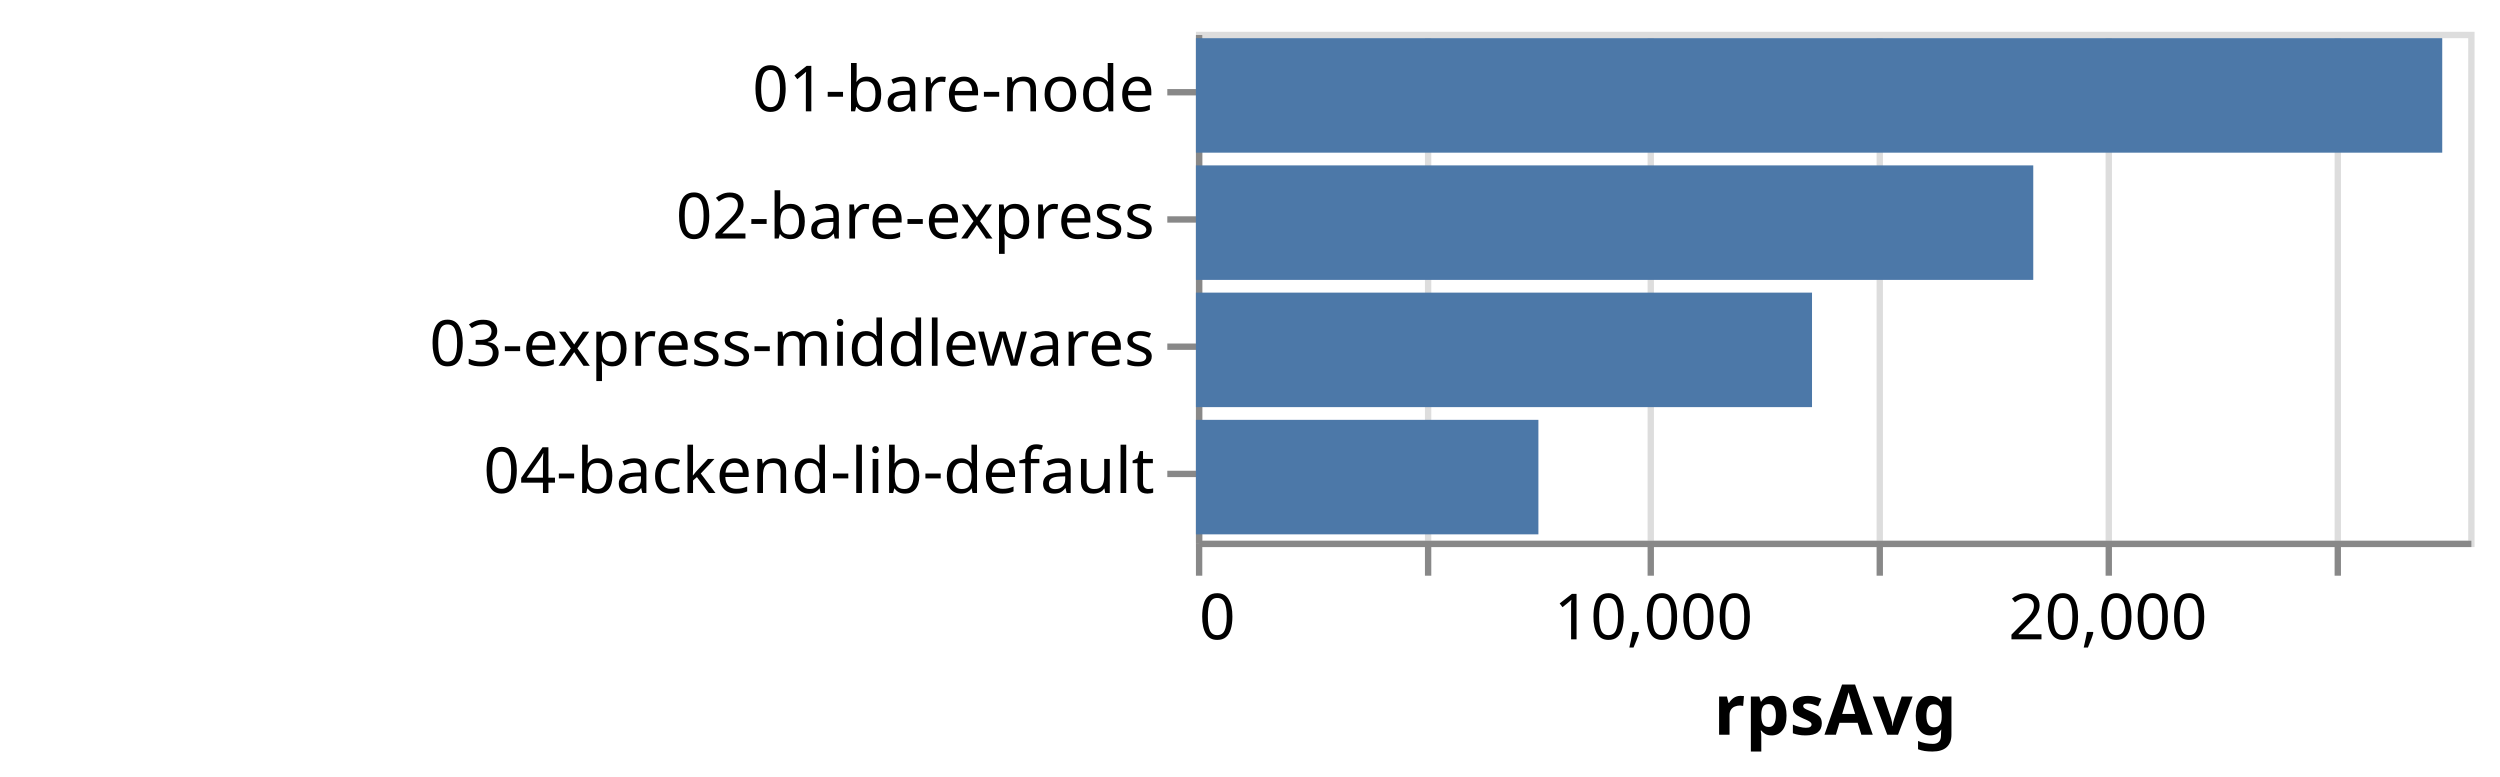
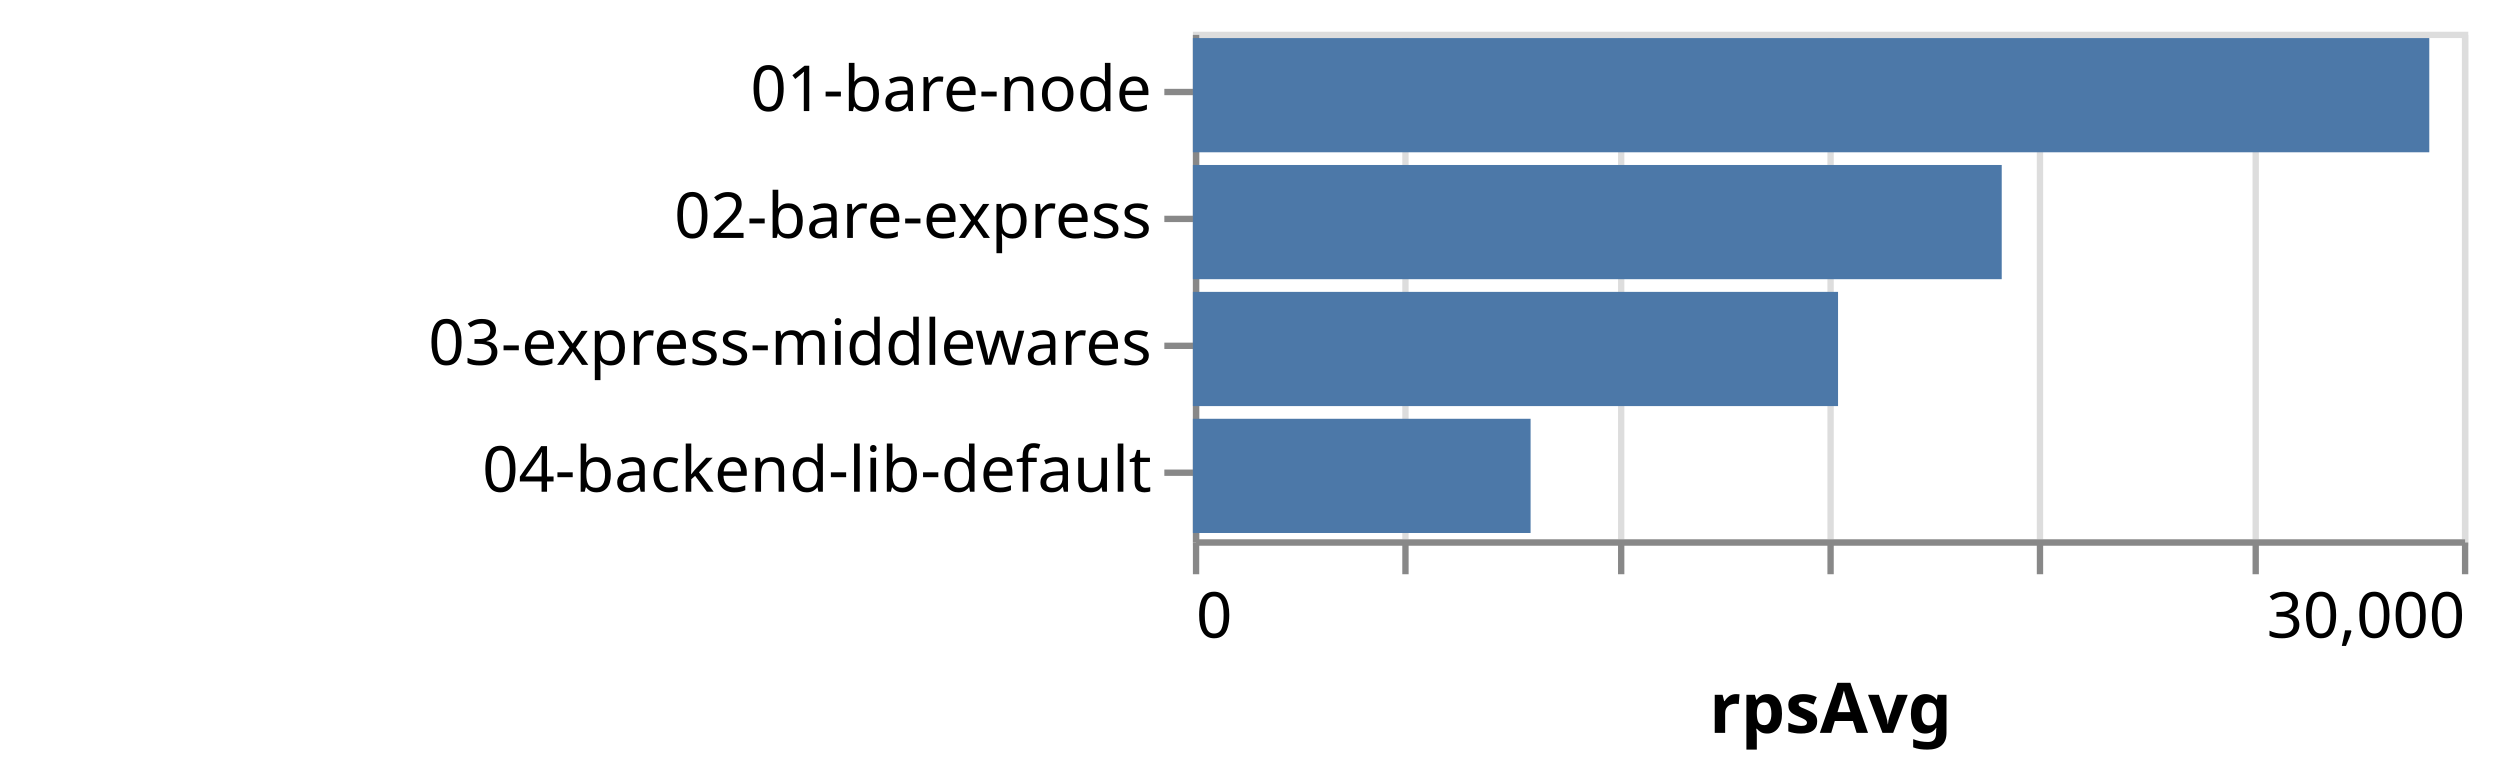
- <svg xmlns="http://www.w3.org/2000/svg" class="marks" width="393" height="122" viewBox="0 0 393 122" version="1.1">
+ <svg xmlns="http://www.w3.org/2000/svg" class="marks" width="394" height="122" viewBox="0 0 394 122" version="1.1">
  <g transform="translate(188,5)">
    <g class="mark-group role-frame root">
      <g transform="translate(0,0)">
        <path class="background" d="M0.5,0.5h200v80h-200Z" style="fill: none; stroke: #ddd;" />
        <g>
          <g class="mark-group role-axis">
            <g transform="translate(0.5,80.5)">
              <path class="background" d="M0,0h0v0h0Z" style="pointer-events: none; fill: none;" />
              <g>
                <g class="mark-rule role-axis-grid" style="pointer-events: none;">
                  <line transform="translate(0,0)" x2="0" y2="-80" style="fill: none; stroke: #ddd; stroke-width: 1; opacity: 1;" />
-                   <line transform="translate(36,0)" x2="0" y2="-80" style="fill: none; stroke: #ddd; stroke-width: 1; opacity: 1;" />
-                   <line transform="translate(71,0)" x2="0" y2="-80" style="fill: none; stroke: #ddd; stroke-width: 1; opacity: 1;" />
-                   <line transform="translate(107,0)" x2="0" y2="-80" style="fill: none; stroke: #ddd; stroke-width: 1; opacity: 1;" />
-                   <line transform="translate(143,0)" x2="0" y2="-80" style="fill: none; stroke: #ddd; stroke-width: 1; opacity: 1;" />
-                   <line transform="translate(179,0)" x2="0" y2="-80" style="fill: none; stroke: #ddd; stroke-width: 1; opacity: 1;" />
+                   <line transform="translate(33,0)" x2="0" y2="-80" style="fill: none; stroke: #ddd; stroke-width: 1; opacity: 1;" />
+                   <line transform="translate(67,0)" x2="0" y2="-80" style="fill: none; stroke: #ddd; stroke-width: 1; opacity: 1;" />
+                   <line transform="translate(100,0)" x2="0" y2="-80" style="fill: none; stroke: #ddd; stroke-width: 1; opacity: 1;" />
+                   <line transform="translate(133,0)" x2="0" y2="-80" style="fill: none; stroke: #ddd; stroke-width: 1; opacity: 1;" />
+                   <line transform="translate(167,0)" x2="0" y2="-80" style="fill: none; stroke: #ddd; stroke-width: 1; opacity: 1;" />
+                   <line transform="translate(200,0)" x2="0" y2="-80" style="fill: none; stroke: #ddd; stroke-width: 1; opacity: 1;" />
                </g>
              </g>
            </g>
          </g>
          <g class="mark-group role-axis">
            <g transform="translate(0.5,80.5)">
              <path class="background" d="M0,0h0v0h0Z" style="pointer-events: none; fill: none;" />
              <g>
                <g class="mark-rule role-axis-tick" style="pointer-events: none;">
                  <line transform="translate(0,0)" x2="0" y2="5" style="fill: none; stroke: #888; stroke-width: 1; opacity: 1;" />
-                   <line transform="translate(36,0)" x2="0" y2="5" style="fill: none; stroke: #888; stroke-width: 1; opacity: 1;" />
-                   <line transform="translate(71,0)" x2="0" y2="5" style="fill: none; stroke: #888; stroke-width: 1; opacity: 1;" />
-                   <line transform="translate(107,0)" x2="0" y2="5" style="fill: none; stroke: #888; stroke-width: 1; opacity: 1;" />
-                   <line transform="translate(143,0)" x2="0" y2="5" style="fill: none; stroke: #888; stroke-width: 1; opacity: 1;" />
-                   <line transform="translate(179,0)" x2="0" y2="5" style="fill: none; stroke: #888; stroke-width: 1; opacity: 1;" />
+                   <line transform="translate(33,0)" x2="0" y2="5" style="fill: none; stroke: #888; stroke-width: 1; opacity: 1;" />
+                   <line transform="translate(67,0)" x2="0" y2="5" style="fill: none; stroke: #888; stroke-width: 1; opacity: 1;" />
+                   <line transform="translate(100,0)" x2="0" y2="5" style="fill: none; stroke: #888; stroke-width: 1; opacity: 1;" />
+                   <line transform="translate(133,0)" x2="0" y2="5" style="fill: none; stroke: #888; stroke-width: 1; opacity: 1;" />
+                   <line transform="translate(167,0)" x2="0" y2="5" style="fill: none; stroke: #888; stroke-width: 1; opacity: 1;" />
+                   <line transform="translate(200,0)" x2="0" y2="5" style="fill: none; stroke: #888; stroke-width: 1; opacity: 1;" />
                </g>
                <g class="mark-text role-axis-label" style="pointer-events: none;">
                  <text text-anchor="start" transform="translate(0,15)" style="font-family: sans-serif; font-size: 10px; fill: #000; opacity: 1;">0</text>
-                   <text text-anchor="middle" transform="translate(35.71429,15)" style="font-family: sans-serif; font-size: 10px; fill: #000; opacity: 0;">5,000</text>
-                   <text text-anchor="middle" transform="translate(71.42857,15)" style="font-family: sans-serif; font-size: 10px; fill: #000; opacity: 1;">10,000</text>
-                   <text text-anchor="middle" transform="translate(107.1429,15)" style="font-family: sans-serif; font-size: 10px; fill: #000; opacity: 0;">15,000</text>
-                   <text text-anchor="middle" transform="translate(142.8571,15)" style="font-family: sans-serif; font-size: 10px; fill: #000; opacity: 1;">20,000</text>
-                   <text text-anchor="middle" transform="translate(178.5714,15)" style="font-family: sans-serif; font-size: 10px; fill: #000; opacity: 0;">25,000</text>
+                   <text text-anchor="middle" transform="translate(33.33333,15)" style="font-family: sans-serif; font-size: 10px; fill: #000; opacity: 0;">5,000</text>
+                   <text text-anchor="middle" transform="translate(66.66667,15)" style="font-family: sans-serif; font-size: 10px; fill: #000; opacity: 0;">10,000</text>
+                   <text text-anchor="middle" transform="translate(100,15)" style="font-family: sans-serif; font-size: 10px; fill: #000; opacity: 0;">15,000</text>
+                   <text text-anchor="middle" transform="translate(133.3333,15)" style="font-family: sans-serif; font-size: 10px; fill: #000; opacity: 0;">20,000</text>
+                   <text text-anchor="middle" transform="translate(166.6667,15)" style="font-family: sans-serif; font-size: 10px; fill: #000; opacity: 0;">25,000</text>
+                   <text text-anchor="end" transform="translate(200,15)" style="font-family: sans-serif; font-size: 10px; fill: #000; opacity: 1;">30,000</text>
                </g>
                <g class="mark-rule role-axis-domain" style="pointer-events: none;">
                  <line transform="translate(0,0)" x2="200" y2="0" style="fill: none; stroke: #888; stroke-width: 1; opacity: 1;" />
                </g>
                <g class="mark-text role-axis-title" style="pointer-events: none;">
                  <text text-anchor="middle" transform="translate(100,30)" style="font-family: sans-serif; font-size: 11px; font-weight: bold; fill: #000; opacity: 1;">rpsAvg</text>
                </g>
              </g>
            </g>
          </g>
          <g class="mark-group role-axis">
            <g transform="translate(0.5,0.5)">
              <path class="background" d="M0,0h0v0h0Z" style="pointer-events: none; fill: none;" />
              <g>
                <g class="mark-rule role-axis-tick" style="pointer-events: none;">
                  <line transform="translate(0,9)" x2="-5" y2="0" style="fill: none; stroke: #888; stroke-width: 1; opacity: 1;" />
                  <line transform="translate(0,29)" x2="-5" y2="0" style="fill: none; stroke: #888; stroke-width: 1; opacity: 1;" />
                  <line transform="translate(0,49)" x2="-5" y2="0" style="fill: none; stroke: #888; stroke-width: 1; opacity: 1;" />
                  <line transform="translate(0,69)" x2="-5" y2="0" style="fill: none; stroke: #888; stroke-width: 1; opacity: 1;" />
                </g>
                <g class="mark-text role-axis-label" style="pointer-events: none;">
                  <text text-anchor="end" transform="translate(-7,12)" style="font-family: sans-serif; font-size: 10px; fill: #000; opacity: 1;">01-bare-node</text>
                  <text text-anchor="end" transform="translate(-7,32)" style="font-family: sans-serif; font-size: 10px; fill: #000; opacity: 1;">02-bare-express</text>
                  <text text-anchor="end" transform="translate(-7,52)" style="font-family: sans-serif; font-size: 10px; fill: #000; opacity: 1;">03-express-middlewares</text>
                  <text text-anchor="end" transform="translate(-7,72)" style="font-family: sans-serif; font-size: 10px; fill: #000; opacity: 1;">04-backend-lib-default</text>
                </g>
                <g class="mark-rule role-axis-domain" style="pointer-events: none;">
                  <line transform="translate(0,0)" x2="0" y2="80" style="fill: none; stroke: #888; stroke-width: 1; opacity: 1;" />
                </g>
              </g>
            </g>
          </g>
          <g class="mark-rect role-mark marks">
-             <path d="M0,1h195.919v18h-195.919Z" style="fill: #4c78a8;" />
-             <path d="M0,21h131.629v18h-131.629Z" style="fill: #4c78a8;" />
-             <path d="M0,41h96.849v18h-96.849Z" style="fill: #4c78a8;" />
-             <path d="M0,61h53.837v18h-53.837Z" style="fill: #4c78a8;" />
+             <path d="M0,1h194.856v18h-194.856Z" style="fill: #4c78a8;" />
+             <path d="M0,21h127.472v18h-127.472Z" style="fill: #4c78a8;" />
+             <path d="M0,41h101.676v18h-101.676Z" style="fill: #4c78a8;" />
+             <path d="M0,61h53.221v18h-53.221Z" style="fill: #4c78a8;" />
          </g>
        </g>
      </g>
    </g>
  </g>
</svg>
